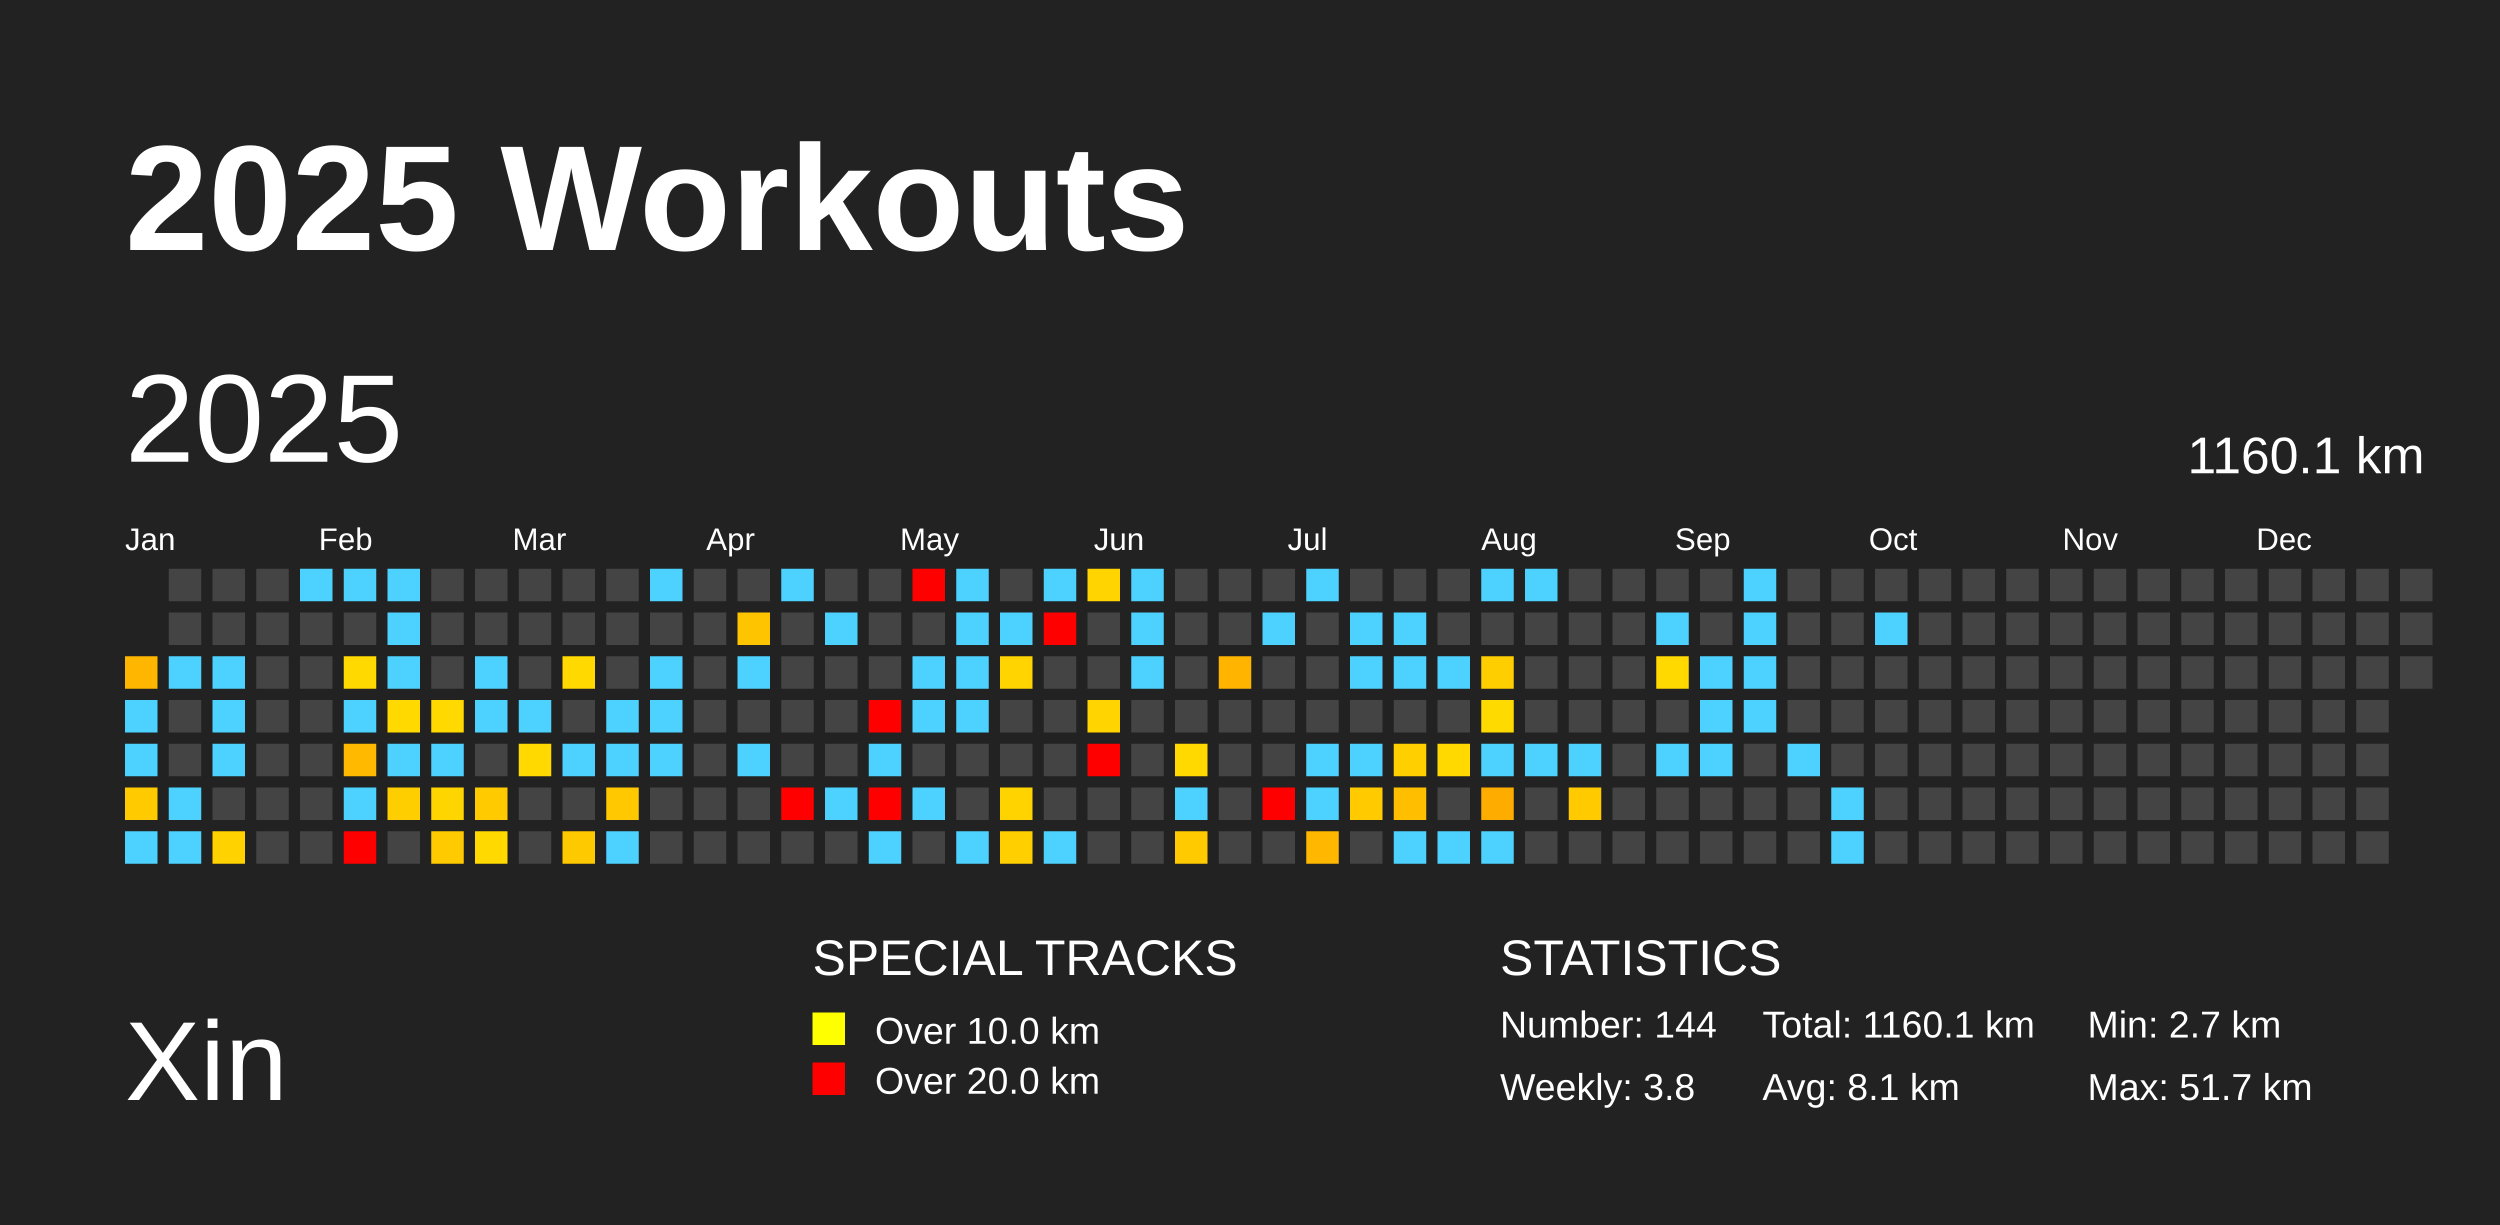
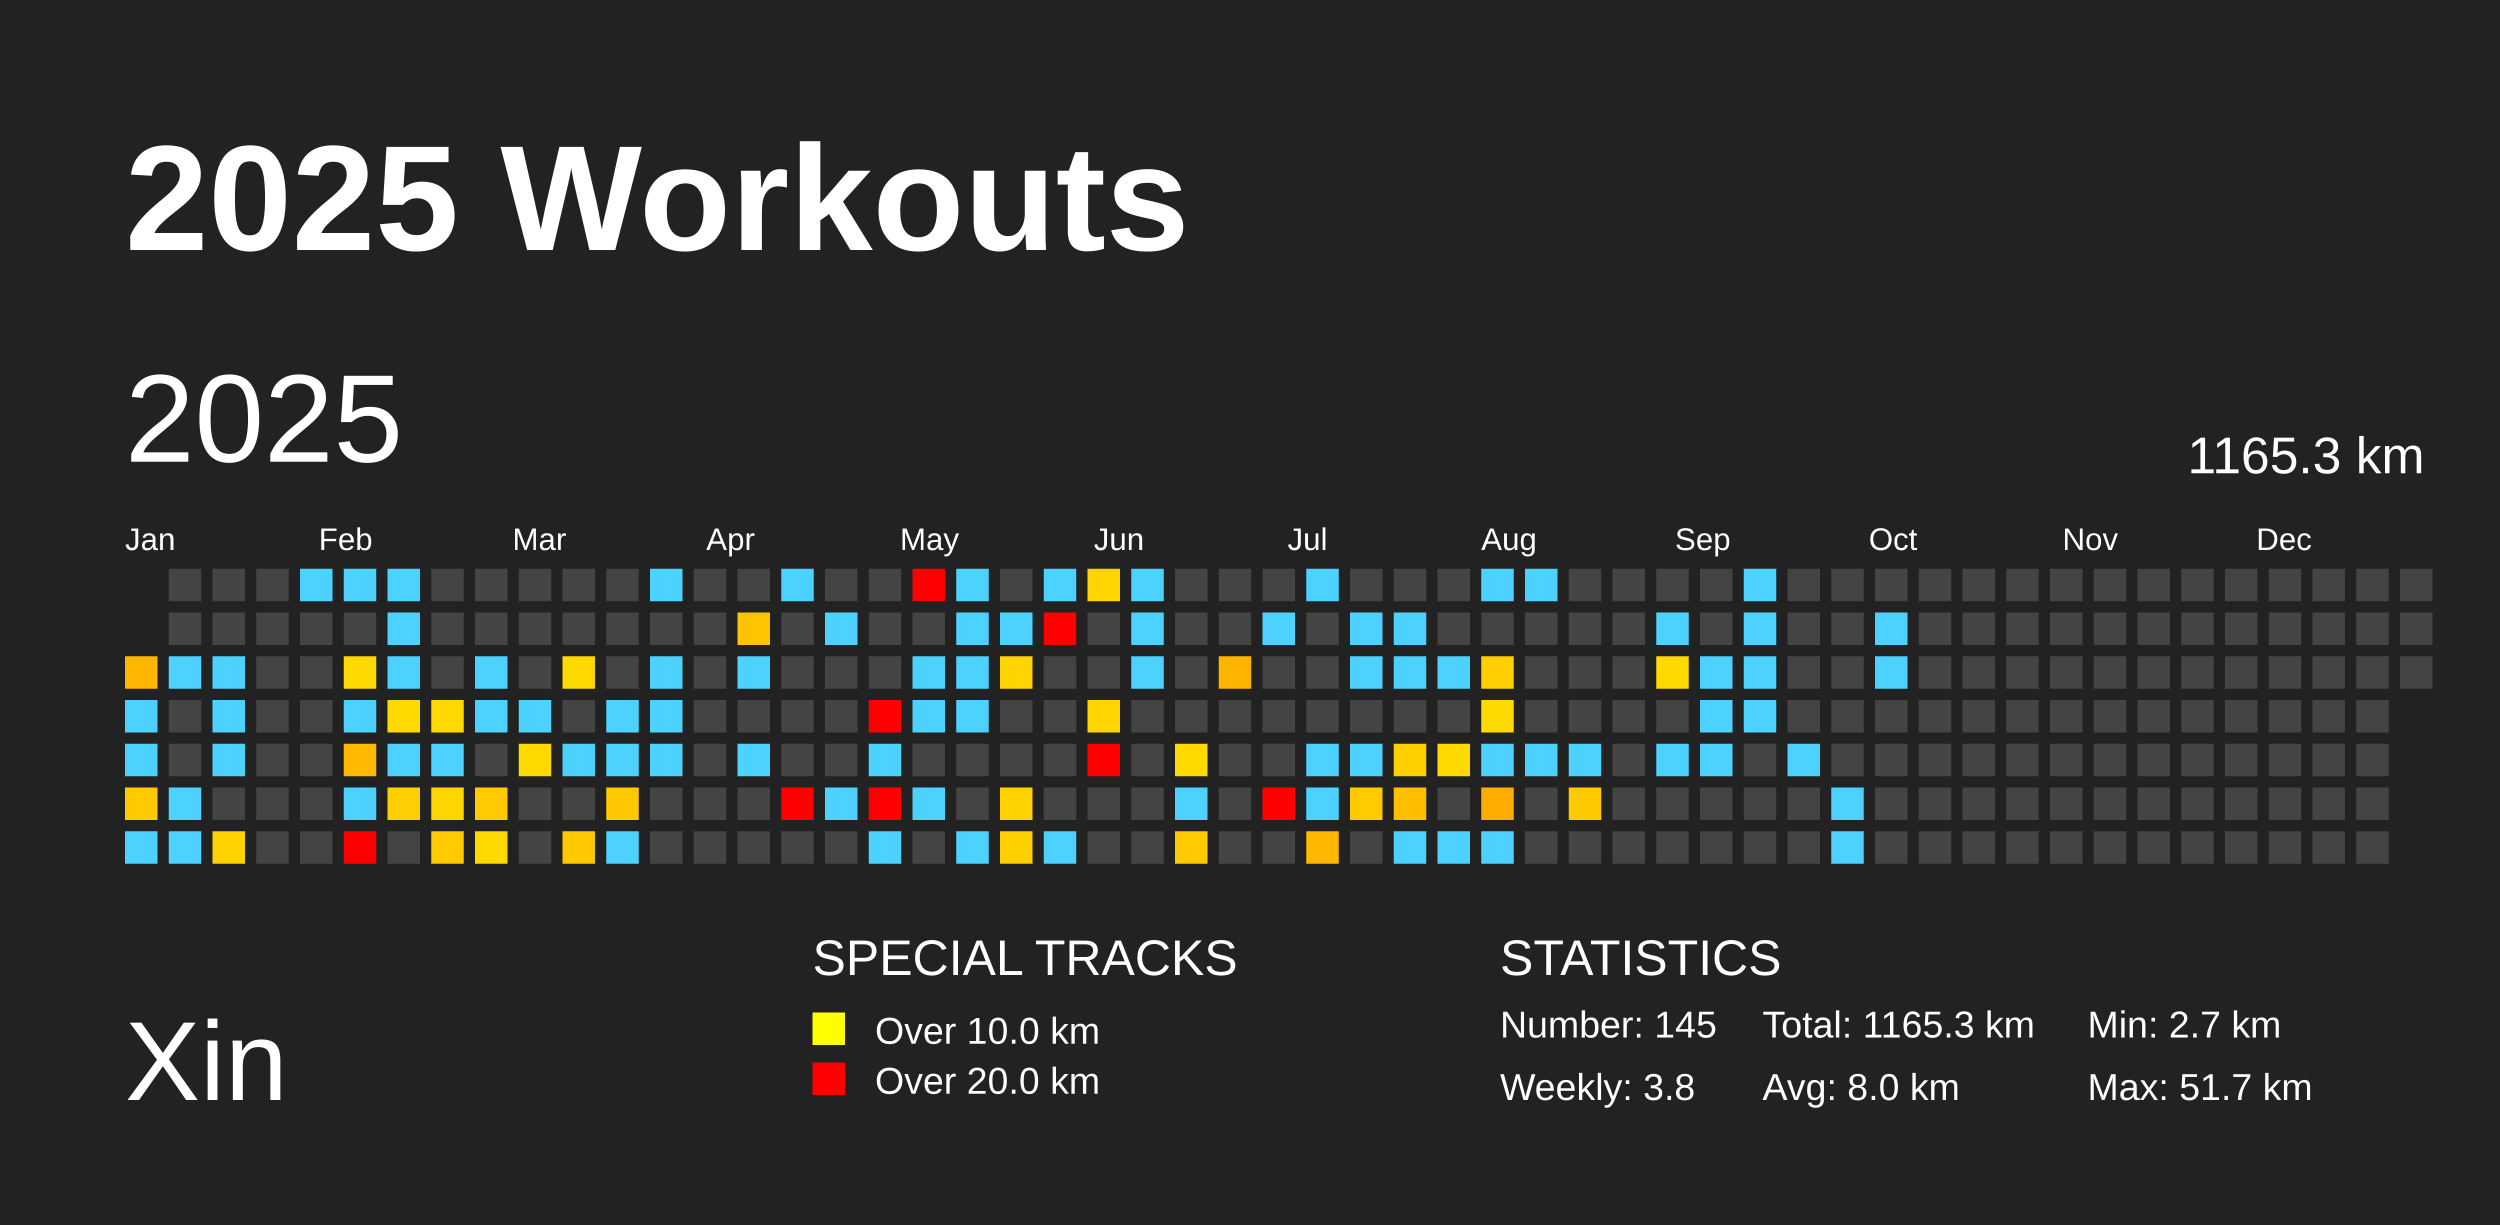
<svg xmlns="http://www.w3.org/2000/svg" baseProfile="full" height="98mm" version="1.1" viewBox="0,0,200,98" width="200mm">
  <defs />
  <rect fill="#222222" height="98" width="200" x="0" y="0" />
  <text fill="#FFFFFF" style="font-size:12px; font-family:Arial; font-weight:bold;" x="10" y="20">2025 Workouts</text>
  <text fill="#FFFFFF" style="font-size:9px; font-family:Arial" x="10" y="88">Xin</text>
  <text fill="#FFFFFF" style="font-size:4px; font-family:Arial" x="65" y="78">SPECIAL TRACKS</text>
  <rect fill="yellow" height="2.6" width="2.6" x="65" y="81" />
  <text fill="#FFFFFF" style="font-size:3px; font-family:Arial" x="70" y="83.5">Over 10.0 km</text>
  <rect fill="red" height="2.6" width="2.6" x="65" y="85" />
  <text fill="#FFFFFF" style="font-size:3px; font-family:Arial" x="70" y="87.5">Over 20.0 km</text>
  <text fill="#FFFFFF" style="font-size:4px; font-family:Arial" x="120" y="78">STATISTICS</text>
-   <text fill="#FFFFFF" style="font-size:3px; font-family:Arial" x="120" y="83">Number: 144</text>
+   <text fill="#FFFFFF" style="font-size:3px; font-family:Arial" x="120" y="83">Number: 145</text>
  <text fill="#FFFFFF" style="font-size:3px; font-family:Arial" x="120" y="88">Weekly: 3.8</text>
-   <text fill="#FFFFFF" style="font-size:3px; font-family:Arial" x="141" y="83">Total: 1160.1 km</text>
-   <text fill="#FFFFFF" style="font-size:3px; font-family:Arial" x="141" y="88">Avg: 8.1 km</text>
+   <text fill="#FFFFFF" style="font-size:3px; font-family:Arial" x="141" y="83">Total: 1165.3 km</text>
+   <text fill="#FFFFFF" style="font-size:3px; font-family:Arial" x="141" y="88">Avg: 8.0 km</text>
  <text fill="#FFFFFF" style="font-size:3px; font-family:Arial" x="167" y="83">Min: 2.7 km</text>
  <text fill="#FFFFFF" style="font-size:3px; font-family:Arial" x="167" y="88">Max: 51.7 km</text>
  <text dominant-baseline="hanging" fill="#FFFFFF" style="font-size:10.0px; font-family:Arial;" x="10" y="30">2025</text>
-   <text dominant-baseline="hanging" fill="#FFFFFF" style="font-size:4.125px; font-family:Arial;" x="175" y="35">1160.1 km</text>
+   <text dominant-baseline="hanging" fill="#FFFFFF" style="font-size:4.125px; font-family:Arial;" x="175" y="35">1165.3 km</text>
  <text fill="#FFFFFF" style="font-size:2.5px; font-family:Arial" x="10.0" y="44">Jan</text>
  <text fill="#FFFFFF" style="font-size:2.5px; font-family:Arial" x="25.5" y="44">Feb</text>
  <text fill="#FFFFFF" style="font-size:2.5px; font-family:Arial" x="41.0" y="44">Mar</text>
  <text fill="#FFFFFF" style="font-size:2.5px; font-family:Arial" x="56.5" y="44">Apr</text>
  <text fill="#FFFFFF" style="font-size:2.5px; font-family:Arial" x="72.0" y="44">May</text>
  <text fill="#FFFFFF" style="font-size:2.5px; font-family:Arial" x="87.5" y="44">Jun</text>
  <text fill="#FFFFFF" style="font-size:2.5px; font-family:Arial" x="103.0" y="44">Jul</text>
  <text fill="#FFFFFF" style="font-size:2.5px; font-family:Arial" x="118.5" y="44">Aug</text>
  <text fill="#FFFFFF" style="font-size:2.5px; font-family:Arial" x="134.0" y="44">Sep</text>
  <text fill="#FFFFFF" style="font-size:2.5px; font-family:Arial" x="149.5" y="44">Oct</text>
  <text fill="#FFFFFF" style="font-size:2.5px; font-family:Arial" x="165.0" y="44">Nov</text>
  <text fill="#FFFFFF" style="font-size:2.5px; font-family:Arial" x="180.5" y="44">Dec</text>
  <rect fill="#ffb600" height="2.6" width="2.6" x="10.0" y="52.5" />
  <rect fill="#4dd2ff" height="2.6" width="2.6" x="10.0" y="56.0" />
  <rect fill="#4dd2ff" height="2.6" width="2.6" x="10.0" y="59.5" />
  <rect fill="#ffca00" height="2.6" width="2.6" x="10.0" y="63.0" />
  <rect fill="#4dd2ff" height="2.6" width="2.6" x="10.0" y="66.5" />
  <rect fill="#444444" height="2.6" width="2.6" x="13.5" y="45.5" />
  <rect fill="#444444" height="2.6" width="2.6" x="13.5" y="49.0" />
  <rect fill="#4dd2ff" height="2.6" width="2.6" x="13.5" y="52.5" />
  <rect fill="#444444" height="2.6" width="2.6" x="13.5" y="56.0" />
  <rect fill="#444444" height="2.6" width="2.6" x="13.5" y="59.5" />
  <rect fill="#4dd2ff" height="2.6" width="2.6" x="13.5" y="63.0" />
  <rect fill="#4dd2ff" height="2.6" width="2.6" x="13.5" y="66.5" />
  <rect fill="#444444" height="2.6" width="2.6" x="17.0" y="45.5" />
  <rect fill="#444444" height="2.6" width="2.6" x="17.0" y="49.0" />
  <rect fill="#4dd2ff" height="2.6" width="2.6" x="17.0" y="52.5" />
  <rect fill="#4dd2ff" height="2.6" width="2.6" x="17.0" y="56.0" />
  <rect fill="#4dd2ff" height="2.6" width="2.6" x="17.0" y="59.5" />
  <rect fill="#444444" height="2.6" width="2.6" x="17.0" y="63.0" />
  <rect fill="#ffd200" height="2.6" width="2.6" x="17.0" y="66.5" />
  <rect fill="#444444" height="2.6" width="2.6" x="20.5" y="45.5" />
  <rect fill="#444444" height="2.6" width="2.6" x="20.5" y="49.0" />
  <rect fill="#444444" height="2.6" width="2.6" x="20.5" y="52.5" />
  <rect fill="#444444" height="2.6" width="2.6" x="20.5" y="56.0" />
  <rect fill="#444444" height="2.6" width="2.6" x="20.5" y="59.5" />
  <rect fill="#444444" height="2.6" width="2.6" x="20.5" y="63.0" />
  <rect fill="#444444" height="2.6" width="2.6" x="20.5" y="66.5" />
  <rect fill="#4dd2ff" height="2.6" width="2.6" x="24.0" y="45.5" />
  <rect fill="#444444" height="2.6" width="2.6" x="24.0" y="49.0" />
  <rect fill="#444444" height="2.6" width="2.6" x="24.0" y="52.5" />
  <rect fill="#444444" height="2.6" width="2.6" x="24.0" y="56.0" />
  <rect fill="#444444" height="2.6" width="2.6" x="24.0" y="59.5" />
  <rect fill="#444444" height="2.6" width="2.6" x="24.0" y="63.0" />
  <rect fill="#444444" height="2.6" width="2.6" x="24.0" y="66.5" />
  <rect fill="#4dd2ff" height="2.6" width="2.6" x="27.5" y="45.5" />
  <rect fill="#444444" height="2.6" width="2.6" x="27.5" y="49.0" />
  <rect fill="#ffd900" height="2.6" width="2.6" x="27.5" y="52.5" />
  <rect fill="#4dd2ff" height="2.6" width="2.6" x="27.5" y="56.0" />
  <rect fill="#ffba00" height="2.6" width="2.6" x="27.5" y="59.5" />
  <rect fill="#4dd2ff" height="2.6" width="2.6" x="27.5" y="63.0" />
  <rect fill="red" height="2.6" width="2.6" x="27.5" y="66.5" />
  <rect fill="#4dd2ff" height="2.6" width="2.6" x="31.0" y="45.5" />
  <rect fill="#4dd2ff" height="2.6" width="2.6" x="31.0" y="49.0" />
  <rect fill="#4dd2ff" height="2.6" width="2.6" x="31.0" y="52.5" />
  <rect fill="#ffd900" height="2.6" width="2.6" x="31.0" y="56.0" />
  <rect fill="#4dd2ff" height="2.6" width="2.6" x="31.0" y="59.5" />
  <rect fill="#ffce00" height="2.6" width="2.6" x="31.0" y="63.0" />
  <rect fill="#444444" height="2.6" width="2.6" x="31.0" y="66.5" />
  <rect fill="#444444" height="2.6" width="2.6" x="34.5" y="45.5" />
  <rect fill="#444444" height="2.6" width="2.6" x="34.5" y="49.0" />
  <rect fill="#444444" height="2.6" width="2.6" x="34.5" y="52.5" />
  <rect fill="#ffd900" height="2.6" width="2.6" x="34.5" y="56.0" />
  <rect fill="#4dd2ff" height="2.6" width="2.6" x="34.5" y="59.5" />
  <rect fill="#ffd500" height="2.6" width="2.6" x="34.5" y="63.0" />
  <rect fill="#ffca00" height="2.6" width="2.6" x="34.5" y="66.5" />
  <rect fill="#444444" height="2.6" width="2.6" x="38.0" y="45.5" />
  <rect fill="#444444" height="2.6" width="2.6" x="38.0" y="49.0" />
  <rect fill="#4dd2ff" height="2.6" width="2.6" x="38.0" y="52.5" />
  <rect fill="#4dd2ff" height="2.6" width="2.6" x="38.0" y="56.0" />
  <rect fill="#444444" height="2.6" width="2.6" x="38.0" y="59.5" />
  <rect fill="#ffca00" height="2.6" width="2.6" x="38.0" y="63.0" />
  <rect fill="#ffd900" height="2.6" width="2.6" x="38.0" y="66.5" />
  <rect fill="#444444" height="2.6" width="2.6" x="41.5" y="45.5" />
  <rect fill="#444444" height="2.6" width="2.6" x="41.5" y="49.0" />
  <rect fill="#444444" height="2.6" width="2.6" x="41.5" y="52.5" />
  <rect fill="#4dd2ff" height="2.6" width="2.6" x="41.5" y="56.0" />
  <rect fill="#ffd900" height="2.6" width="2.6" x="41.5" y="59.5" />
  <rect fill="#444444" height="2.6" width="2.6" x="41.5" y="63.0" />
  <rect fill="#444444" height="2.6" width="2.6" x="41.5" y="66.5" />
  <rect fill="#444444" height="2.6" width="2.6" x="45.0" y="45.5" />
  <rect fill="#444444" height="2.6" width="2.6" x="45.0" y="49.0" />
  <rect fill="#ffd900" height="2.6" width="2.6" x="45.0" y="52.5" />
  <rect fill="#444444" height="2.6" width="2.6" x="45.0" y="56.0" />
  <rect fill="#4dd2ff" height="2.6" width="2.6" x="45.0" y="59.5" />
  <rect fill="#444444" height="2.6" width="2.6" x="45.0" y="63.0" />
  <rect fill="#ffc900" height="2.6" width="2.6" x="45.0" y="66.5" />
  <rect fill="#444444" height="2.6" width="2.6" x="48.5" y="45.5" />
  <rect fill="#444444" height="2.6" width="2.6" x="48.5" y="49.0" />
  <rect fill="#444444" height="2.6" width="2.6" x="48.5" y="52.5" />
  <rect fill="#4dd2ff" height="2.6" width="2.6" x="48.5" y="56.0" />
  <rect fill="#4dd2ff" height="2.6" width="2.6" x="48.5" y="59.5" />
  <rect fill="#ffc800" height="2.6" width="2.6" x="48.5" y="63.0" />
  <rect fill="#4dd2ff" height="2.6" width="2.6" x="48.5" y="66.5" />
  <rect fill="#4dd2ff" height="2.6" width="2.6" x="52.0" y="45.5" />
  <rect fill="#444444" height="2.6" width="2.6" x="52.0" y="49.0" />
  <rect fill="#4dd2ff" height="2.6" width="2.6" x="52.0" y="52.5" />
  <rect fill="#4dd2ff" height="2.6" width="2.6" x="52.0" y="56.0" />
  <rect fill="#4dd2ff" height="2.6" width="2.6" x="52.0" y="59.5" />
  <rect fill="#444444" height="2.6" width="2.6" x="52.0" y="63.0" />
  <rect fill="#444444" height="2.6" width="2.6" x="52.0" y="66.5" />
  <rect fill="#444444" height="2.6" width="2.6" x="55.5" y="45.5" />
  <rect fill="#444444" height="2.6" width="2.6" x="55.5" y="49.0" />
  <rect fill="#444444" height="2.6" width="2.6" x="55.5" y="52.5" />
  <rect fill="#444444" height="2.6" width="2.6" x="55.5" y="56.0" />
  <rect fill="#444444" height="2.6" width="2.6" x="55.5" y="59.5" />
  <rect fill="#444444" height="2.6" width="2.6" x="55.5" y="63.0" />
  <rect fill="#444444" height="2.6" width="2.6" x="55.5" y="66.5" />
  <rect fill="#444444" height="2.6" width="2.6" x="59.0" y="45.5" />
  <rect fill="#ffc400" height="2.6" width="2.6" x="59.0" y="49.0" />
  <rect fill="#4dd2ff" height="2.6" width="2.6" x="59.0" y="52.5" />
  <rect fill="#444444" height="2.6" width="2.6" x="59.0" y="56.0" />
  <rect fill="#4dd2ff" height="2.6" width="2.6" x="59.0" y="59.5" />
  <rect fill="#444444" height="2.6" width="2.6" x="59.0" y="63.0" />
  <rect fill="#444444" height="2.6" width="2.6" x="59.0" y="66.5" />
  <rect fill="#4dd2ff" height="2.6" width="2.6" x="62.5" y="45.5" />
  <rect fill="#444444" height="2.6" width="2.6" x="62.5" y="49.0" />
  <rect fill="#444444" height="2.6" width="2.6" x="62.5" y="52.5" />
  <rect fill="#444444" height="2.6" width="2.6" x="62.5" y="56.0" />
  <rect fill="#444444" height="2.6" width="2.6" x="62.5" y="59.5" />
  <rect fill="red" height="2.6" width="2.6" x="62.5" y="63.0" />
  <rect fill="#444444" height="2.6" width="2.6" x="62.5" y="66.5" />
  <rect fill="#444444" height="2.6" width="2.6" x="66.0" y="45.5" />
  <rect fill="#4dd2ff" height="2.6" width="2.6" x="66.0" y="49.0" />
  <rect fill="#444444" height="2.6" width="2.6" x="66.0" y="52.5" />
  <rect fill="#444444" height="2.6" width="2.6" x="66.0" y="56.0" />
  <rect fill="#444444" height="2.6" width="2.6" x="66.0" y="59.5" />
  <rect fill="#4dd2ff" height="2.6" width="2.6" x="66.0" y="63.0" />
  <rect fill="#444444" height="2.6" width="2.6" x="66.0" y="66.5" />
  <rect fill="#444444" height="2.6" width="2.6" x="69.5" y="45.5" />
  <rect fill="#444444" height="2.6" width="2.6" x="69.5" y="49.0" />
  <rect fill="#444444" height="2.6" width="2.6" x="69.5" y="52.5" />
  <rect fill="red" height="2.6" width="2.6" x="69.5" y="56.0" />
  <rect fill="#4dd2ff" height="2.6" width="2.6" x="69.5" y="59.5" />
  <rect fill="red" height="2.6" width="2.6" x="69.5" y="63.0" />
  <rect fill="#4dd2ff" height="2.6" width="2.6" x="69.5" y="66.5" />
  <rect fill="red" height="2.6" width="2.6" x="73.0" y="45.5" />
  <rect fill="#444444" height="2.6" width="2.6" x="73.0" y="49.0" />
  <rect fill="#4dd2ff" height="2.6" width="2.6" x="73.0" y="52.5" />
  <rect fill="#4dd2ff" height="2.6" width="2.6" x="73.0" y="56.0" />
  <rect fill="#444444" height="2.6" width="2.6" x="73.0" y="59.5" />
  <rect fill="#4dd2ff" height="2.6" width="2.6" x="73.0" y="63.0" />
  <rect fill="#444444" height="2.6" width="2.6" x="73.0" y="66.5" />
  <rect fill="#4dd2ff" height="2.6" width="2.6" x="76.5" y="45.5" />
  <rect fill="#4dd2ff" height="2.6" width="2.6" x="76.5" y="49.0" />
  <rect fill="#4dd2ff" height="2.6" width="2.6" x="76.5" y="52.5" />
  <rect fill="#4dd2ff" height="2.6" width="2.6" x="76.5" y="56.0" />
  <rect fill="#444444" height="2.6" width="2.6" x="76.5" y="59.5" />
  <rect fill="#444444" height="2.6" width="2.6" x="76.5" y="63.0" />
  <rect fill="#4dd2ff" height="2.6" width="2.6" x="76.5" y="66.5" />
  <rect fill="#444444" height="2.6" width="2.6" x="80.0" y="45.5" />
  <rect fill="#4dd2ff" height="2.6" width="2.6" x="80.0" y="49.0" />
  <rect fill="#ffd400" height="2.6" width="2.6" x="80.0" y="52.5" />
  <rect fill="#444444" height="2.6" width="2.6" x="80.0" y="56.0" />
  <rect fill="#444444" height="2.6" width="2.6" x="80.0" y="59.5" />
  <rect fill="#ffd300" height="2.6" width="2.6" x="80.0" y="63.0" />
  <rect fill="#ffcf00" height="2.6" width="2.6" x="80.0" y="66.5" />
  <rect fill="#4dd2ff" height="2.6" width="2.6" x="83.5" y="45.5" />
  <rect fill="red" height="2.6" width="2.6" x="83.5" y="49.0" />
  <rect fill="#444444" height="2.6" width="2.6" x="83.5" y="52.5" />
  <rect fill="#444444" height="2.6" width="2.6" x="83.5" y="56.0" />
  <rect fill="#444444" height="2.6" width="2.6" x="83.5" y="59.5" />
  <rect fill="#444444" height="2.6" width="2.6" x="83.5" y="63.0" />
  <rect fill="#4dd2ff" height="2.6" width="2.6" x="83.5" y="66.5" />
  <rect fill="#ffd400" height="2.6" width="2.6" x="87.0" y="45.5" />
  <rect fill="#444444" height="2.6" width="2.6" x="87.0" y="49.0" />
  <rect fill="#444444" height="2.6" width="2.6" x="87.0" y="52.5" />
  <rect fill="#ffd400" height="2.6" width="2.6" x="87.0" y="56.0" />
  <rect fill="red" height="2.6" width="2.6" x="87.0" y="59.5" />
  <rect fill="#444444" height="2.6" width="2.6" x="87.0" y="63.0" />
  <rect fill="#444444" height="2.6" width="2.6" x="87.0" y="66.5" />
  <rect fill="#4dd2ff" height="2.6" width="2.6" x="90.5" y="45.5" />
  <rect fill="#4dd2ff" height="2.6" width="2.6" x="90.5" y="49.0" />
  <rect fill="#4dd2ff" height="2.6" width="2.6" x="90.5" y="52.5" />
  <rect fill="#444444" height="2.6" width="2.6" x="90.5" y="56.0" />
  <rect fill="#444444" height="2.6" width="2.6" x="90.5" y="59.5" />
  <rect fill="#444444" height="2.6" width="2.6" x="90.5" y="63.0" />
  <rect fill="#444444" height="2.6" width="2.6" x="90.5" y="66.5" />
  <rect fill="#444444" height="2.6" width="2.6" x="94.0" y="45.5" />
  <rect fill="#444444" height="2.6" width="2.6" x="94.0" y="49.0" />
  <rect fill="#444444" height="2.6" width="2.6" x="94.0" y="52.5" />
  <rect fill="#444444" height="2.6" width="2.6" x="94.0" y="56.0" />
  <rect fill="#ffd900" height="2.6" width="2.6" x="94.0" y="59.5" />
  <rect fill="#4dd2ff" height="2.6" width="2.6" x="94.0" y="63.0" />
  <rect fill="#ffca00" height="2.6" width="2.6" x="94.0" y="66.5" />
  <rect fill="#444444" height="2.6" width="2.6" x="97.5" y="45.5" />
  <rect fill="#444444" height="2.6" width="2.6" x="97.5" y="49.0" />
  <rect fill="#ffb500" height="2.6" width="2.6" x="97.5" y="52.5" />
  <rect fill="#444444" height="2.6" width="2.6" x="97.5" y="56.0" />
  <rect fill="#444444" height="2.6" width="2.6" x="97.5" y="59.5" />
  <rect fill="#444444" height="2.6" width="2.6" x="97.5" y="63.0" />
  <rect fill="#444444" height="2.6" width="2.6" x="97.5" y="66.5" />
  <rect fill="#444444" height="2.6" width="2.6" x="101.0" y="45.5" />
  <rect fill="#4dd2ff" height="2.6" width="2.6" x="101.0" y="49.0" />
  <rect fill="#444444" height="2.6" width="2.6" x="101.0" y="52.5" />
  <rect fill="#444444" height="2.6" width="2.6" x="101.0" y="56.0" />
  <rect fill="#444444" height="2.6" width="2.6" x="101.0" y="59.5" />
  <rect fill="red" height="2.6" width="2.6" x="101.0" y="63.0" />
  <rect fill="#444444" height="2.6" width="2.6" x="101.0" y="66.5" />
  <rect fill="#4dd2ff" height="2.6" width="2.6" x="104.5" y="45.5" />
  <rect fill="#444444" height="2.6" width="2.6" x="104.5" y="49.0" />
  <rect fill="#444444" height="2.6" width="2.6" x="104.5" y="52.5" />
  <rect fill="#444444" height="2.6" width="2.6" x="104.5" y="56.0" />
  <rect fill="#4dd2ff" height="2.6" width="2.6" x="104.5" y="59.5" />
  <rect fill="#4dd2ff" height="2.6" width="2.6" x="104.5" y="63.0" />
  <rect fill="#ffb700" height="2.6" width="2.6" x="104.5" y="66.5" />
  <rect fill="#444444" height="2.6" width="2.6" x="108.0" y="45.5" />
  <rect fill="#4dd2ff" height="2.6" width="2.6" x="108.0" y="49.0" />
  <rect fill="#4dd2ff" height="2.6" width="2.6" x="108.0" y="52.5" />
  <rect fill="#444444" height="2.6" width="2.6" x="108.0" y="56.0" />
  <rect fill="#4dd2ff" height="2.6" width="2.6" x="108.0" y="59.5" />
  <rect fill="#ffca00" height="2.6" width="2.6" x="108.0" y="63.0" />
  <rect fill="#444444" height="2.6" width="2.6" x="108.0" y="66.5" />
  <rect fill="#444444" height="2.6" width="2.6" x="111.5" y="45.5" />
  <rect fill="#4dd2ff" height="2.6" width="2.6" x="111.5" y="49.0" />
  <rect fill="#4dd2ff" height="2.6" width="2.6" x="111.5" y="52.5" />
  <rect fill="#444444" height="2.6" width="2.6" x="111.5" y="56.0" />
  <rect fill="#ffcf00" height="2.6" width="2.6" x="111.5" y="59.5" />
  <rect fill="#ffbf00" height="2.6" width="2.6" x="111.5" y="63.0" />
  <rect fill="#4dd2ff" height="2.6" width="2.6" x="111.5" y="66.5" />
  <rect fill="#444444" height="2.6" width="2.6" x="115.0" y="45.5" />
  <rect fill="#444444" height="2.6" width="2.6" x="115.0" y="49.0" />
  <rect fill="#4dd2ff" height="2.6" width="2.6" x="115.0" y="52.5" />
  <rect fill="#444444" height="2.6" width="2.6" x="115.0" y="56.0" />
  <rect fill="#ffd900" height="2.6" width="2.6" x="115.0" y="59.5" />
  <rect fill="#444444" height="2.6" width="2.6" x="115.0" y="63.0" />
  <rect fill="#4dd2ff" height="2.6" width="2.6" x="115.0" y="66.5" />
  <rect fill="#4dd2ff" height="2.6" width="2.6" x="118.5" y="45.5" />
  <rect fill="#444444" height="2.6" width="2.6" x="118.5" y="49.0" />
  <rect fill="#ffce00" height="2.6" width="2.6" x="118.5" y="52.5" />
  <rect fill="#ffda00" height="2.6" width="2.6" x="118.5" y="56.0" />
  <rect fill="#4dd2ff" height="2.6" width="2.6" x="118.5" y="59.5" />
  <rect fill="#ffac00" height="2.6" width="2.6" x="118.5" y="63.0" />
  <rect fill="#4dd2ff" height="2.6" width="2.6" x="118.5" y="66.5" />
  <rect fill="#4dd2ff" height="2.6" width="2.6" x="122.0" y="45.5" />
  <rect fill="#444444" height="2.6" width="2.6" x="122.0" y="49.0" />
  <rect fill="#444444" height="2.6" width="2.6" x="122.0" y="52.5" />
  <rect fill="#444444" height="2.6" width="2.6" x="122.0" y="56.0" />
  <rect fill="#4dd2ff" height="2.6" width="2.6" x="122.0" y="59.5" />
  <rect fill="#444444" height="2.6" width="2.6" x="122.0" y="63.0" />
  <rect fill="#444444" height="2.6" width="2.6" x="122.0" y="66.5" />
  <rect fill="#444444" height="2.6" width="2.6" x="125.5" y="45.5" />
  <rect fill="#444444" height="2.6" width="2.6" x="125.5" y="49.0" />
  <rect fill="#444444" height="2.6" width="2.6" x="125.5" y="52.5" />
  <rect fill="#444444" height="2.6" width="2.6" x="125.5" y="56.0" />
  <rect fill="#4dd2ff" height="2.6" width="2.6" x="125.5" y="59.5" />
  <rect fill="#ffca00" height="2.6" width="2.6" x="125.5" y="63.0" />
  <rect fill="#444444" height="2.6" width="2.6" x="125.5" y="66.5" />
  <rect fill="#444444" height="2.6" width="2.6" x="129.0" y="45.5" />
  <rect fill="#444444" height="2.6" width="2.6" x="129.0" y="49.0" />
  <rect fill="#444444" height="2.6" width="2.6" x="129.0" y="52.5" />
  <rect fill="#444444" height="2.6" width="2.6" x="129.0" y="56.0" />
  <rect fill="#444444" height="2.6" width="2.6" x="129.0" y="59.5" />
  <rect fill="#444444" height="2.6" width="2.6" x="129.0" y="63.0" />
  <rect fill="#444444" height="2.6" width="2.6" x="129.0" y="66.5" />
  <rect fill="#444444" height="2.6" width="2.6" x="132.5" y="45.5" />
  <rect fill="#4dd2ff" height="2.6" width="2.6" x="132.5" y="49.0" />
  <rect fill="#ffd900" height="2.6" width="2.6" x="132.5" y="52.5" />
  <rect fill="#444444" height="2.6" width="2.6" x="132.5" y="56.0" />
  <rect fill="#4dd2ff" height="2.6" width="2.6" x="132.5" y="59.5" />
  <rect fill="#444444" height="2.6" width="2.6" x="132.5" y="63.0" />
  <rect fill="#444444" height="2.6" width="2.6" x="132.5" y="66.5" />
  <rect fill="#444444" height="2.6" width="2.6" x="136.0" y="45.5" />
  <rect fill="#444444" height="2.6" width="2.6" x="136.0" y="49.0" />
  <rect fill="#4dd2ff" height="2.6" width="2.6" x="136.0" y="52.5" />
  <rect fill="#4dd2ff" height="2.6" width="2.6" x="136.0" y="56.0" />
  <rect fill="#4dd2ff" height="2.6" width="2.6" x="136.0" y="59.5" />
  <rect fill="#444444" height="2.6" width="2.6" x="136.0" y="63.0" />
  <rect fill="#444444" height="2.6" width="2.6" x="136.0" y="66.5" />
  <rect fill="#4dd2ff" height="2.6" width="2.6" x="139.5" y="45.5" />
  <rect fill="#4dd2ff" height="2.6" width="2.6" x="139.5" y="49.0" />
  <rect fill="#4dd2ff" height="2.6" width="2.6" x="139.5" y="52.5" />
  <rect fill="#4dd2ff" height="2.6" width="2.6" x="139.5" y="56.0" />
  <rect fill="#444444" height="2.6" width="2.6" x="139.5" y="59.5" />
  <rect fill="#444444" height="2.6" width="2.6" x="139.5" y="63.0" />
  <rect fill="#444444" height="2.6" width="2.6" x="139.5" y="66.5" />
  <rect fill="#444444" height="2.6" width="2.6" x="143.0" y="45.5" />
  <rect fill="#444444" height="2.6" width="2.6" x="143.0" y="49.0" />
  <rect fill="#444444" height="2.6" width="2.6" x="143.0" y="52.5" />
  <rect fill="#444444" height="2.6" width="2.6" x="143.0" y="56.0" />
  <rect fill="#4dd2ff" height="2.6" width="2.6" x="143.0" y="59.5" />
  <rect fill="#444444" height="2.6" width="2.6" x="143.0" y="63.0" />
  <rect fill="#444444" height="2.6" width="2.6" x="143.0" y="66.5" />
  <rect fill="#444444" height="2.6" width="2.6" x="146.5" y="45.5" />
  <rect fill="#444444" height="2.6" width="2.6" x="146.5" y="49.0" />
  <rect fill="#444444" height="2.6" width="2.6" x="146.5" y="52.5" />
  <rect fill="#444444" height="2.6" width="2.6" x="146.5" y="56.0" />
  <rect fill="#444444" height="2.6" width="2.6" x="146.5" y="59.5" />
  <rect fill="#4dd2ff" height="2.6" width="2.6" x="146.5" y="63.0" />
  <rect fill="#4dd2ff" height="2.6" width="2.6" x="146.5" y="66.5" />
  <rect fill="#444444" height="2.6" width="2.6" x="150.0" y="45.5" />
  <rect fill="#4dd2ff" height="2.6" width="2.6" x="150.0" y="49.0" />
-   <rect fill="#444444" height="2.6" width="2.6" x="150.0" y="52.5" />
+   <rect fill="#4dd2ff" height="2.6" width="2.6" x="150.0" y="52.5" />
  <rect fill="#444444" height="2.6" width="2.6" x="150.0" y="56.0" />
  <rect fill="#444444" height="2.6" width="2.6" x="150.0" y="59.5" />
  <rect fill="#444444" height="2.6" width="2.6" x="150.0" y="63.0" />
  <rect fill="#444444" height="2.6" width="2.6" x="150.0" y="66.5" />
  <rect fill="#444444" height="2.6" width="2.6" x="153.5" y="45.5" />
  <rect fill="#444444" height="2.6" width="2.6" x="153.5" y="49.0" />
  <rect fill="#444444" height="2.6" width="2.6" x="153.5" y="52.5" />
  <rect fill="#444444" height="2.6" width="2.6" x="153.5" y="56.0" />
  <rect fill="#444444" height="2.6" width="2.6" x="153.5" y="59.5" />
  <rect fill="#444444" height="2.6" width="2.6" x="153.5" y="63.0" />
  <rect fill="#444444" height="2.6" width="2.6" x="153.5" y="66.5" />
  <rect fill="#444444" height="2.6" width="2.6" x="157.0" y="45.5" />
  <rect fill="#444444" height="2.6" width="2.6" x="157.0" y="49.0" />
  <rect fill="#444444" height="2.6" width="2.6" x="157.0" y="52.5" />
  <rect fill="#444444" height="2.6" width="2.6" x="157.0" y="56.0" />
  <rect fill="#444444" height="2.6" width="2.6" x="157.0" y="59.5" />
  <rect fill="#444444" height="2.6" width="2.6" x="157.0" y="63.0" />
  <rect fill="#444444" height="2.6" width="2.6" x="157.0" y="66.5" />
  <rect fill="#444444" height="2.6" width="2.6" x="160.5" y="45.5" />
  <rect fill="#444444" height="2.6" width="2.6" x="160.5" y="49.0" />
  <rect fill="#444444" height="2.6" width="2.6" x="160.5" y="52.5" />
  <rect fill="#444444" height="2.6" width="2.6" x="160.5" y="56.0" />
  <rect fill="#444444" height="2.6" width="2.6" x="160.5" y="59.5" />
  <rect fill="#444444" height="2.6" width="2.6" x="160.5" y="63.0" />
  <rect fill="#444444" height="2.6" width="2.6" x="160.5" y="66.5" />
  <rect fill="#444444" height="2.6" width="2.6" x="164.0" y="45.5" />
  <rect fill="#444444" height="2.6" width="2.6" x="164.0" y="49.0" />
  <rect fill="#444444" height="2.6" width="2.6" x="164.0" y="52.5" />
  <rect fill="#444444" height="2.6" width="2.6" x="164.0" y="56.0" />
  <rect fill="#444444" height="2.6" width="2.6" x="164.0" y="59.5" />
  <rect fill="#444444" height="2.6" width="2.6" x="164.0" y="63.0" />
  <rect fill="#444444" height="2.6" width="2.6" x="164.0" y="66.5" />
  <rect fill="#444444" height="2.6" width="2.6" x="167.5" y="45.5" />
  <rect fill="#444444" height="2.6" width="2.6" x="167.5" y="49.0" />
  <rect fill="#444444" height="2.6" width="2.6" x="167.5" y="52.5" />
  <rect fill="#444444" height="2.6" width="2.6" x="167.5" y="56.0" />
  <rect fill="#444444" height="2.6" width="2.6" x="167.5" y="59.5" />
  <rect fill="#444444" height="2.6" width="2.6" x="167.5" y="63.0" />
  <rect fill="#444444" height="2.6" width="2.6" x="167.5" y="66.5" />
  <rect fill="#444444" height="2.6" width="2.6" x="171.0" y="45.5" />
  <rect fill="#444444" height="2.6" width="2.6" x="171.0" y="49.0" />
  <rect fill="#444444" height="2.6" width="2.6" x="171.0" y="52.5" />
  <rect fill="#444444" height="2.6" width="2.6" x="171.0" y="56.0" />
  <rect fill="#444444" height="2.6" width="2.6" x="171.0" y="59.5" />
  <rect fill="#444444" height="2.6" width="2.6" x="171.0" y="63.0" />
  <rect fill="#444444" height="2.6" width="2.6" x="171.0" y="66.5" />
  <rect fill="#444444" height="2.6" width="2.6" x="174.5" y="45.5" />
  <rect fill="#444444" height="2.6" width="2.6" x="174.5" y="49.0" />
  <rect fill="#444444" height="2.6" width="2.6" x="174.5" y="52.5" />
  <rect fill="#444444" height="2.6" width="2.6" x="174.5" y="56.0" />
  <rect fill="#444444" height="2.6" width="2.6" x="174.5" y="59.5" />
  <rect fill="#444444" height="2.6" width="2.6" x="174.5" y="63.0" />
  <rect fill="#444444" height="2.6" width="2.6" x="174.5" y="66.5" />
  <rect fill="#444444" height="2.6" width="2.6" x="178.0" y="45.5" />
  <rect fill="#444444" height="2.6" width="2.6" x="178.0" y="49.0" />
  <rect fill="#444444" height="2.6" width="2.6" x="178.0" y="52.5" />
  <rect fill="#444444" height="2.6" width="2.6" x="178.0" y="56.0" />
  <rect fill="#444444" height="2.6" width="2.6" x="178.0" y="59.5" />
  <rect fill="#444444" height="2.6" width="2.6" x="178.0" y="63.0" />
  <rect fill="#444444" height="2.6" width="2.6" x="178.0" y="66.5" />
  <rect fill="#444444" height="2.6" width="2.6" x="181.5" y="45.5" />
  <rect fill="#444444" height="2.6" width="2.6" x="181.5" y="49.0" />
  <rect fill="#444444" height="2.6" width="2.6" x="181.5" y="52.5" />
  <rect fill="#444444" height="2.6" width="2.6" x="181.5" y="56.0" />
  <rect fill="#444444" height="2.6" width="2.6" x="181.5" y="59.5" />
  <rect fill="#444444" height="2.6" width="2.6" x="181.5" y="63.0" />
  <rect fill="#444444" height="2.6" width="2.6" x="181.5" y="66.5" />
  <rect fill="#444444" height="2.6" width="2.6" x="185.0" y="45.5" />
  <rect fill="#444444" height="2.6" width="2.6" x="185.0" y="49.0" />
  <rect fill="#444444" height="2.6" width="2.6" x="185.0" y="52.5" />
  <rect fill="#444444" height="2.6" width="2.6" x="185.0" y="56.0" />
  <rect fill="#444444" height="2.6" width="2.6" x="185.0" y="59.5" />
  <rect fill="#444444" height="2.6" width="2.6" x="185.0" y="63.0" />
  <rect fill="#444444" height="2.6" width="2.6" x="185.0" y="66.5" />
  <rect fill="#444444" height="2.6" width="2.6" x="188.5" y="45.5" />
  <rect fill="#444444" height="2.6" width="2.6" x="188.5" y="49.0" />
  <rect fill="#444444" height="2.6" width="2.6" x="188.5" y="52.5" />
  <rect fill="#444444" height="2.6" width="2.6" x="188.5" y="56.0" />
  <rect fill="#444444" height="2.6" width="2.6" x="188.5" y="59.5" />
  <rect fill="#444444" height="2.6" width="2.6" x="188.5" y="63.0" />
  <rect fill="#444444" height="2.6" width="2.6" x="188.5" y="66.5" />
  <rect fill="#444444" height="2.6" width="2.6" x="192.0" y="45.5" />
  <rect fill="#444444" height="2.6" width="2.6" x="192.0" y="49.0" />
  <rect fill="#444444" height="2.6" width="2.6" x="192.0" y="52.5" />
</svg>
